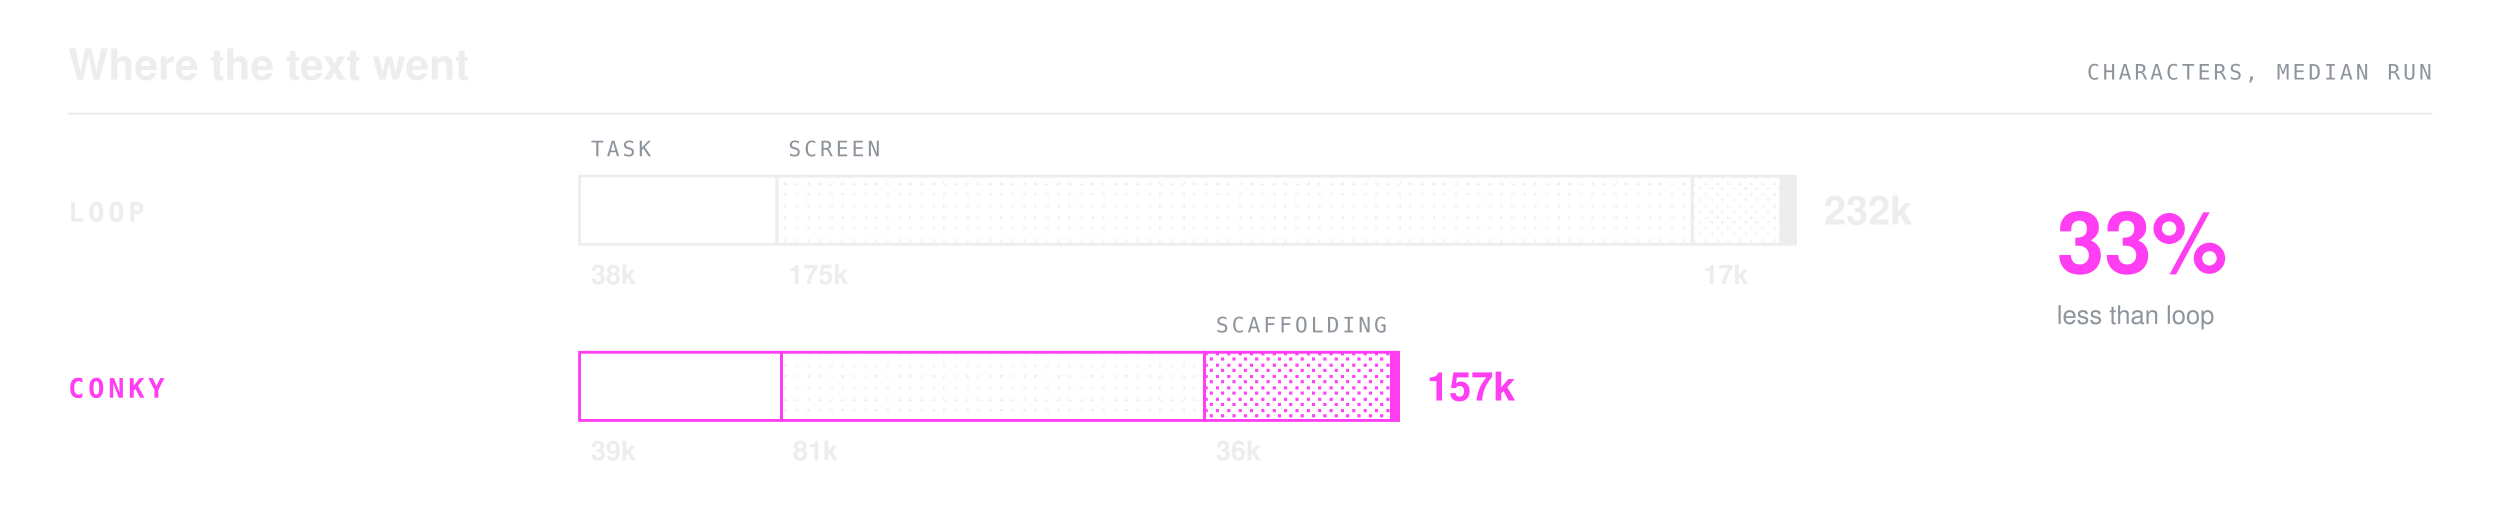
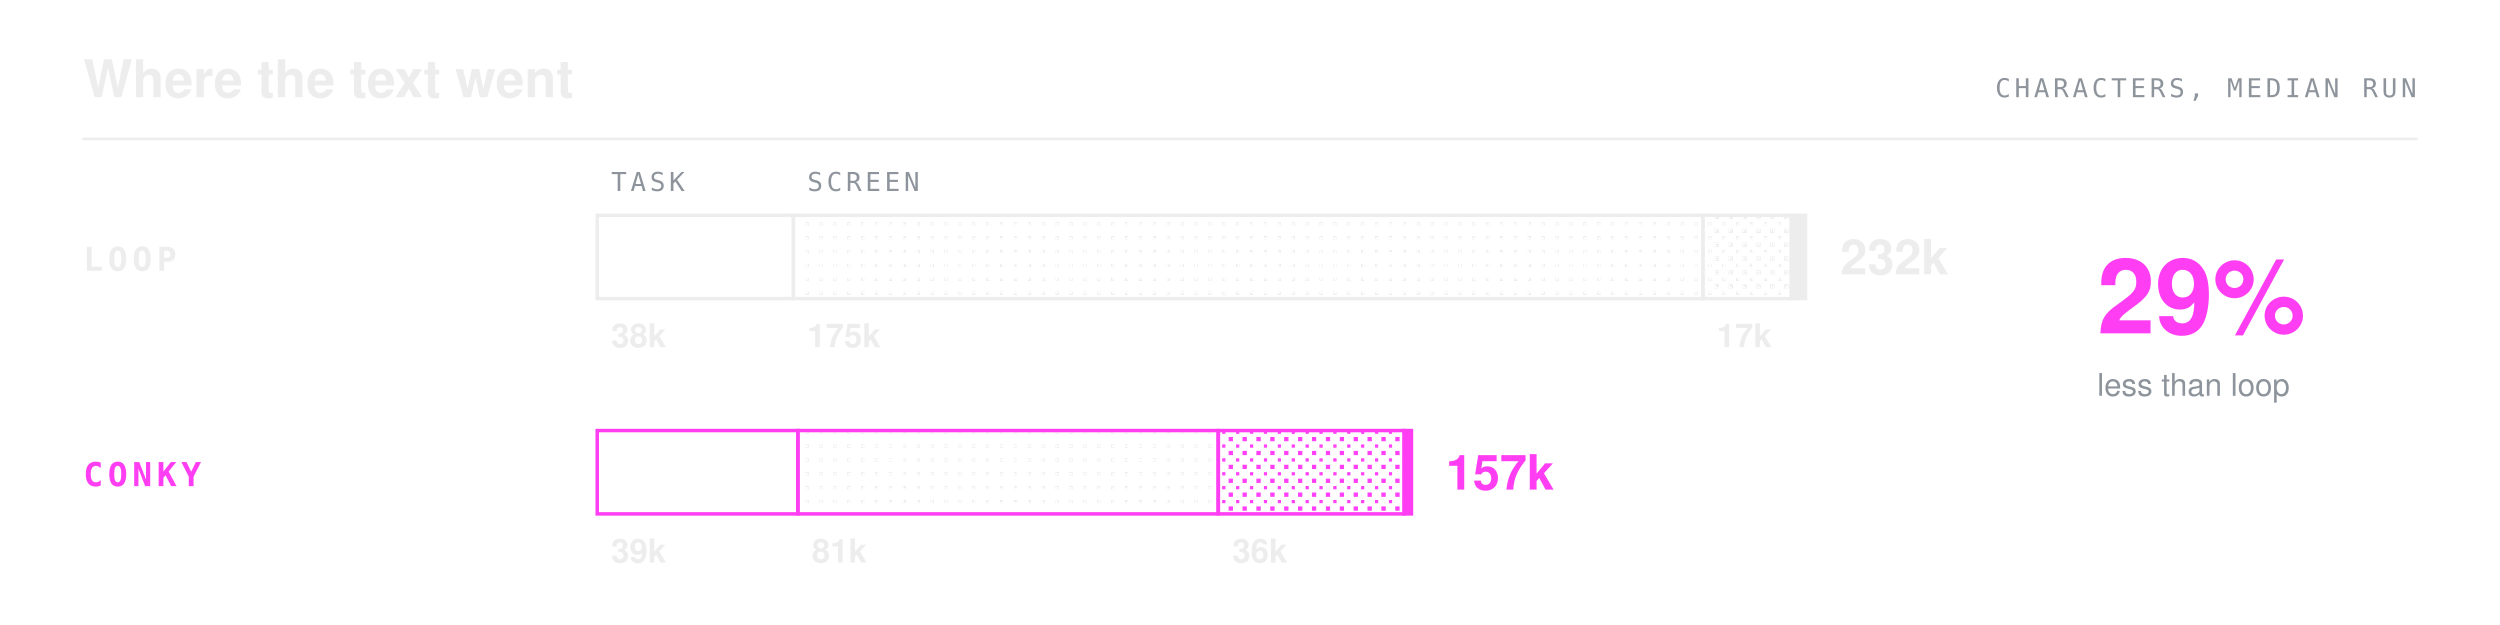
- <svg xmlns="http://www.w3.org/2000/svg" width="880" height="180" viewBox="0 0 880 180" role="img" aria-label="Text sent in the median run of each harness, cut by where it came from.">
+ <svg xmlns="http://www.w3.org/2000/svg" width="720" height="180" viewBox="0 0 720 180" role="img" aria-label="Text sent in the median run of each harness, cut by where it came from.">
  <defs>
    <pattern id="dots" width="4" height="4" patternUnits="userSpaceOnUse">
      <path d="M0 0h1v1h-1z" fill="#EDEDED" shape-rendering="crispEdges" />
    </pattern>
    <pattern id="dense" width="4" height="4" patternUnits="userSpaceOnUse">
      <path d="M0 0h1v1h-1zM2 2h1v1h-1z" fill="#EDEDED" shape-rendering="crispEdges" />
    </pattern>
    <pattern id="dense-accent" width="4" height="4" patternUnits="userSpaceOnUse">
      <path d="M0 0h1v1h-1zM2 2h1v1h-1z" fill="#FF3DF2" shape-rendering="crispEdges" />
    </pattern>
  </defs>
  <text x="24.0" y="28.0" font-family="-apple-system, BlinkMacSystemFont, 'Segoe UI', Helvetica, Arial, sans-serif" font-size="15" font-weight="bold" text-anchor="start" fill="#EDEDED">Where the text went</text>
-   <text x="856.0" y="28.0" font-family="ui-monospace, SFMono-Regular, Menlo, Consolas, monospace" font-size="7.5" font-weight="normal" text-anchor="end" fill="#8E949C" letter-spacing="0.14em">CHARACTERS, MEDIAN RUN</text>
-   <line x1="24.0" y1="40.0" x2="856.0" y2="40.0" stroke="#EDEDED" stroke-width="0.75" stroke-linecap="round" />
+   <text x="696.0" y="28.0" font-family="ui-monospace, SFMono-Regular, Menlo, Consolas, monospace" font-size="7.5" font-weight="normal" text-anchor="end" fill="#8E949C" letter-spacing="0.14em">CHARACTERS, MEDIAN RUN</text>
+   <line x1="24.0" y1="40.0" x2="696.0" y2="40.0" stroke="#EDEDED" stroke-width="0.75" stroke-linecap="round" />
  <text x="24.0" y="78.0" font-family="ui-monospace, SFMono-Regular, Menlo, Consolas, monospace" font-size="9.5" font-weight="bold" text-anchor="start" fill="#EDEDED" letter-spacing="0.14em">LOOP</text>
-   <rect x="204.0" y="62.0" width="69.5" height="24.0" fill="none" stroke="#EDEDED" stroke-width="1.0" />
-   <text x="208.0" y="100.0" font-family="-apple-system, BlinkMacSystemFont, 'Segoe UI', Helvetica, Arial, sans-serif" font-size="9.5" font-weight="bold" text-anchor="start" fill="#EDEDED">38k</text>
-   <text x="208.0" y="55.0" font-family="ui-monospace, SFMono-Regular, Menlo, Consolas, monospace" font-size="7.5" font-weight="normal" text-anchor="start" fill="#8E949C" letter-spacing="0.14em">TASK</text>
-   <rect x="273.5" y="62.0" width="322.2" height="24.0" fill="url(#dots)" stroke="#EDEDED" stroke-width="1.0" />
-   <text x="277.5" y="100.0" font-family="-apple-system, BlinkMacSystemFont, 'Segoe UI', Helvetica, Arial, sans-serif" font-size="9.5" font-weight="bold" text-anchor="start" fill="#EDEDED">175k</text>
-   <text x="277.5" y="55.0" font-family="ui-monospace, SFMono-Regular, Menlo, Consolas, monospace" font-size="7.5" font-weight="normal" text-anchor="start" fill="#8E949C" letter-spacing="0.14em">SCREEN</text>
-   <rect x="595.6" y="62.0" width="31.3" height="24.0" fill="url(#dense)" stroke="#EDEDED" stroke-width="1.0" />
-   <text x="599.6" y="100.0" font-family="-apple-system, BlinkMacSystemFont, 'Segoe UI', Helvetica, Arial, sans-serif" font-size="9.5" font-weight="bold" text-anchor="start" fill="#EDEDED">17k</text>
-   <rect x="627.0" y="62.0" width="5.0" height="24.0" fill="#EDEDED" stroke="#EDEDED" stroke-width="1.0" />
-   <text x="642.0" y="79.0" font-family="-apple-system, BlinkMacSystemFont, 'Segoe UI', Helvetica, Arial, sans-serif" font-size="14" font-weight="bold" text-anchor="start" fill="#EDEDED">232k</text>
+   <rect x="172.0" y="62.0" width="56.5" height="24.0" fill="none" stroke="#EDEDED" stroke-width="1.0" />
+   <text x="176.0" y="100.0" font-family="-apple-system, BlinkMacSystemFont, 'Segoe UI', Helvetica, Arial, sans-serif" font-size="9.5" font-weight="bold" text-anchor="start" fill="#EDEDED">38k</text>
+   <text x="176.0" y="55.0" font-family="ui-monospace, SFMono-Regular, Menlo, Consolas, monospace" font-size="7.5" font-weight="normal" text-anchor="start" fill="#8E949C" letter-spacing="0.14em">TASK</text>
+   <rect x="228.5" y="62.0" width="262.0" height="24.0" fill="url(#dots)" stroke="#EDEDED" stroke-width="1.0" />
+   <text x="232.5" y="100.0" font-family="-apple-system, BlinkMacSystemFont, 'Segoe UI', Helvetica, Arial, sans-serif" font-size="9.5" font-weight="bold" text-anchor="start" fill="#EDEDED">175k</text>
+   <text x="232.5" y="55.0" font-family="ui-monospace, SFMono-Regular, Menlo, Consolas, monospace" font-size="7.5" font-weight="normal" text-anchor="start" fill="#8E949C" letter-spacing="0.14em">SCREEN</text>
+   <rect x="490.4" y="62.0" width="25.5" height="24.0" fill="url(#dense)" stroke="#EDEDED" stroke-width="1.0" />
+   <text x="494.4" y="100.0" font-family="-apple-system, BlinkMacSystemFont, 'Segoe UI', Helvetica, Arial, sans-serif" font-size="9.5" font-weight="bold" text-anchor="start" fill="#EDEDED">17k</text>
+   <rect x="515.9" y="62.0" width="4.1" height="24.0" fill="#EDEDED" stroke="#EDEDED" stroke-width="1.0" />
+   <text x="530.0" y="79.0" font-family="-apple-system, BlinkMacSystemFont, 'Segoe UI', Helvetica, Arial, sans-serif" font-size="14" font-weight="bold" text-anchor="start" fill="#EDEDED">232k</text>
  <text x="24.0" y="140.0" font-family="ui-monospace, SFMono-Regular, Menlo, Consolas, monospace" font-size="9.5" font-weight="bold" text-anchor="start" fill="#FF3DF2" letter-spacing="0.14em">CONKY</text>
-   <rect x="204.0" y="124.0" width="71.1" height="24.0" fill="none" stroke="#FF3DF2" stroke-width="1.0" />
-   <text x="208.0" y="162.0" font-family="-apple-system, BlinkMacSystemFont, 'Segoe UI', Helvetica, Arial, sans-serif" font-size="9.5" font-weight="bold" text-anchor="start" fill="#EDEDED">39k</text>
-   <rect x="275.1" y="124.0" width="148.9" height="24.0" fill="url(#dots)" stroke="#FF3DF2" stroke-width="1.0" />
-   <text x="279.1" y="162.0" font-family="-apple-system, BlinkMacSystemFont, 'Segoe UI', Helvetica, Arial, sans-serif" font-size="9.5" font-weight="bold" text-anchor="start" fill="#EDEDED">81k</text>
-   <rect x="424.0" y="124.0" width="65.8" height="24.0" fill="url(#dense-accent)" stroke="#FF3DF2" stroke-width="1.0" />
-   <text x="428.0" y="162.0" font-family="-apple-system, BlinkMacSystemFont, 'Segoe UI', Helvetica, Arial, sans-serif" font-size="9.5" font-weight="bold" text-anchor="start" fill="#EDEDED">36k</text>
-   <text x="428.0" y="117.0" font-family="ui-monospace, SFMono-Regular, Menlo, Consolas, monospace" font-size="7.5" font-weight="normal" text-anchor="start" fill="#8E949C" letter-spacing="0.14em">SCAFFOLDING</text>
-   <rect x="489.8" y="124.0" width="2.5" height="24.0" fill="#FF3DF2" stroke="#FF3DF2" stroke-width="1.0" />
-   <text x="502.3" y="141.0" font-family="-apple-system, BlinkMacSystemFont, 'Segoe UI', Helvetica, Arial, sans-serif" font-size="14" font-weight="bold" text-anchor="start" fill="#FF3DF2">157k</text>
-   <text x="724.0" y="96.0" font-family="-apple-system, BlinkMacSystemFont, 'Segoe UI', Helvetica, Arial, sans-serif" font-size="30" font-weight="bold" text-anchor="start" fill="#FF3DF2">33%</text>
-   <text x="724.0" y="114.0" font-family="-apple-system, BlinkMacSystemFont, 'Segoe UI', Helvetica, Arial, sans-serif" font-size="9" font-weight="normal" text-anchor="start" fill="#8E949C">less than loop</text>
+   <rect x="172.0" y="124.0" width="57.8" height="24.0" fill="none" stroke="#FF3DF2" stroke-width="1.0" />
+   <text x="176.0" y="162.0" font-family="-apple-system, BlinkMacSystemFont, 'Segoe UI', Helvetica, Arial, sans-serif" font-size="9.5" font-weight="bold" text-anchor="start" fill="#EDEDED">39k</text>
+   <rect x="229.8" y="124.0" width="121.0" height="24.0" fill="url(#dots)" stroke="#FF3DF2" stroke-width="1.0" />
+   <text x="233.8" y="162.0" font-family="-apple-system, BlinkMacSystemFont, 'Segoe UI', Helvetica, Arial, sans-serif" font-size="9.5" font-weight="bold" text-anchor="start" fill="#EDEDED">81k</text>
+   <rect x="350.9" y="124.0" width="53.5" height="24.0" fill="url(#dense-accent)" stroke="#FF3DF2" stroke-width="1.0" />
+   <text x="354.9" y="162.0" font-family="-apple-system, BlinkMacSystemFont, 'Segoe UI', Helvetica, Arial, sans-serif" font-size="9.5" font-weight="bold" text-anchor="start" fill="#EDEDED">36k</text>
+   <rect x="404.4" y="124.0" width="2.1" height="24.0" fill="#FF3DF2" stroke="#FF3DF2" stroke-width="1.0" />
+   <text x="416.4" y="141.0" font-family="-apple-system, BlinkMacSystemFont, 'Segoe UI', Helvetica, Arial, sans-serif" font-size="14" font-weight="bold" text-anchor="start" fill="#FF3DF2">157k</text>
+   <text x="604.0" y="96.0" font-family="-apple-system, BlinkMacSystemFont, 'Segoe UI', Helvetica, Arial, sans-serif" font-size="30" font-weight="bold" text-anchor="start" fill="#FF3DF2">29%</text>
+   <text x="604.0" y="114.0" font-family="-apple-system, BlinkMacSystemFont, 'Segoe UI', Helvetica, Arial, sans-serif" font-size="9" font-weight="normal" text-anchor="start" fill="#8E949C">less than loop</text>
</svg>
